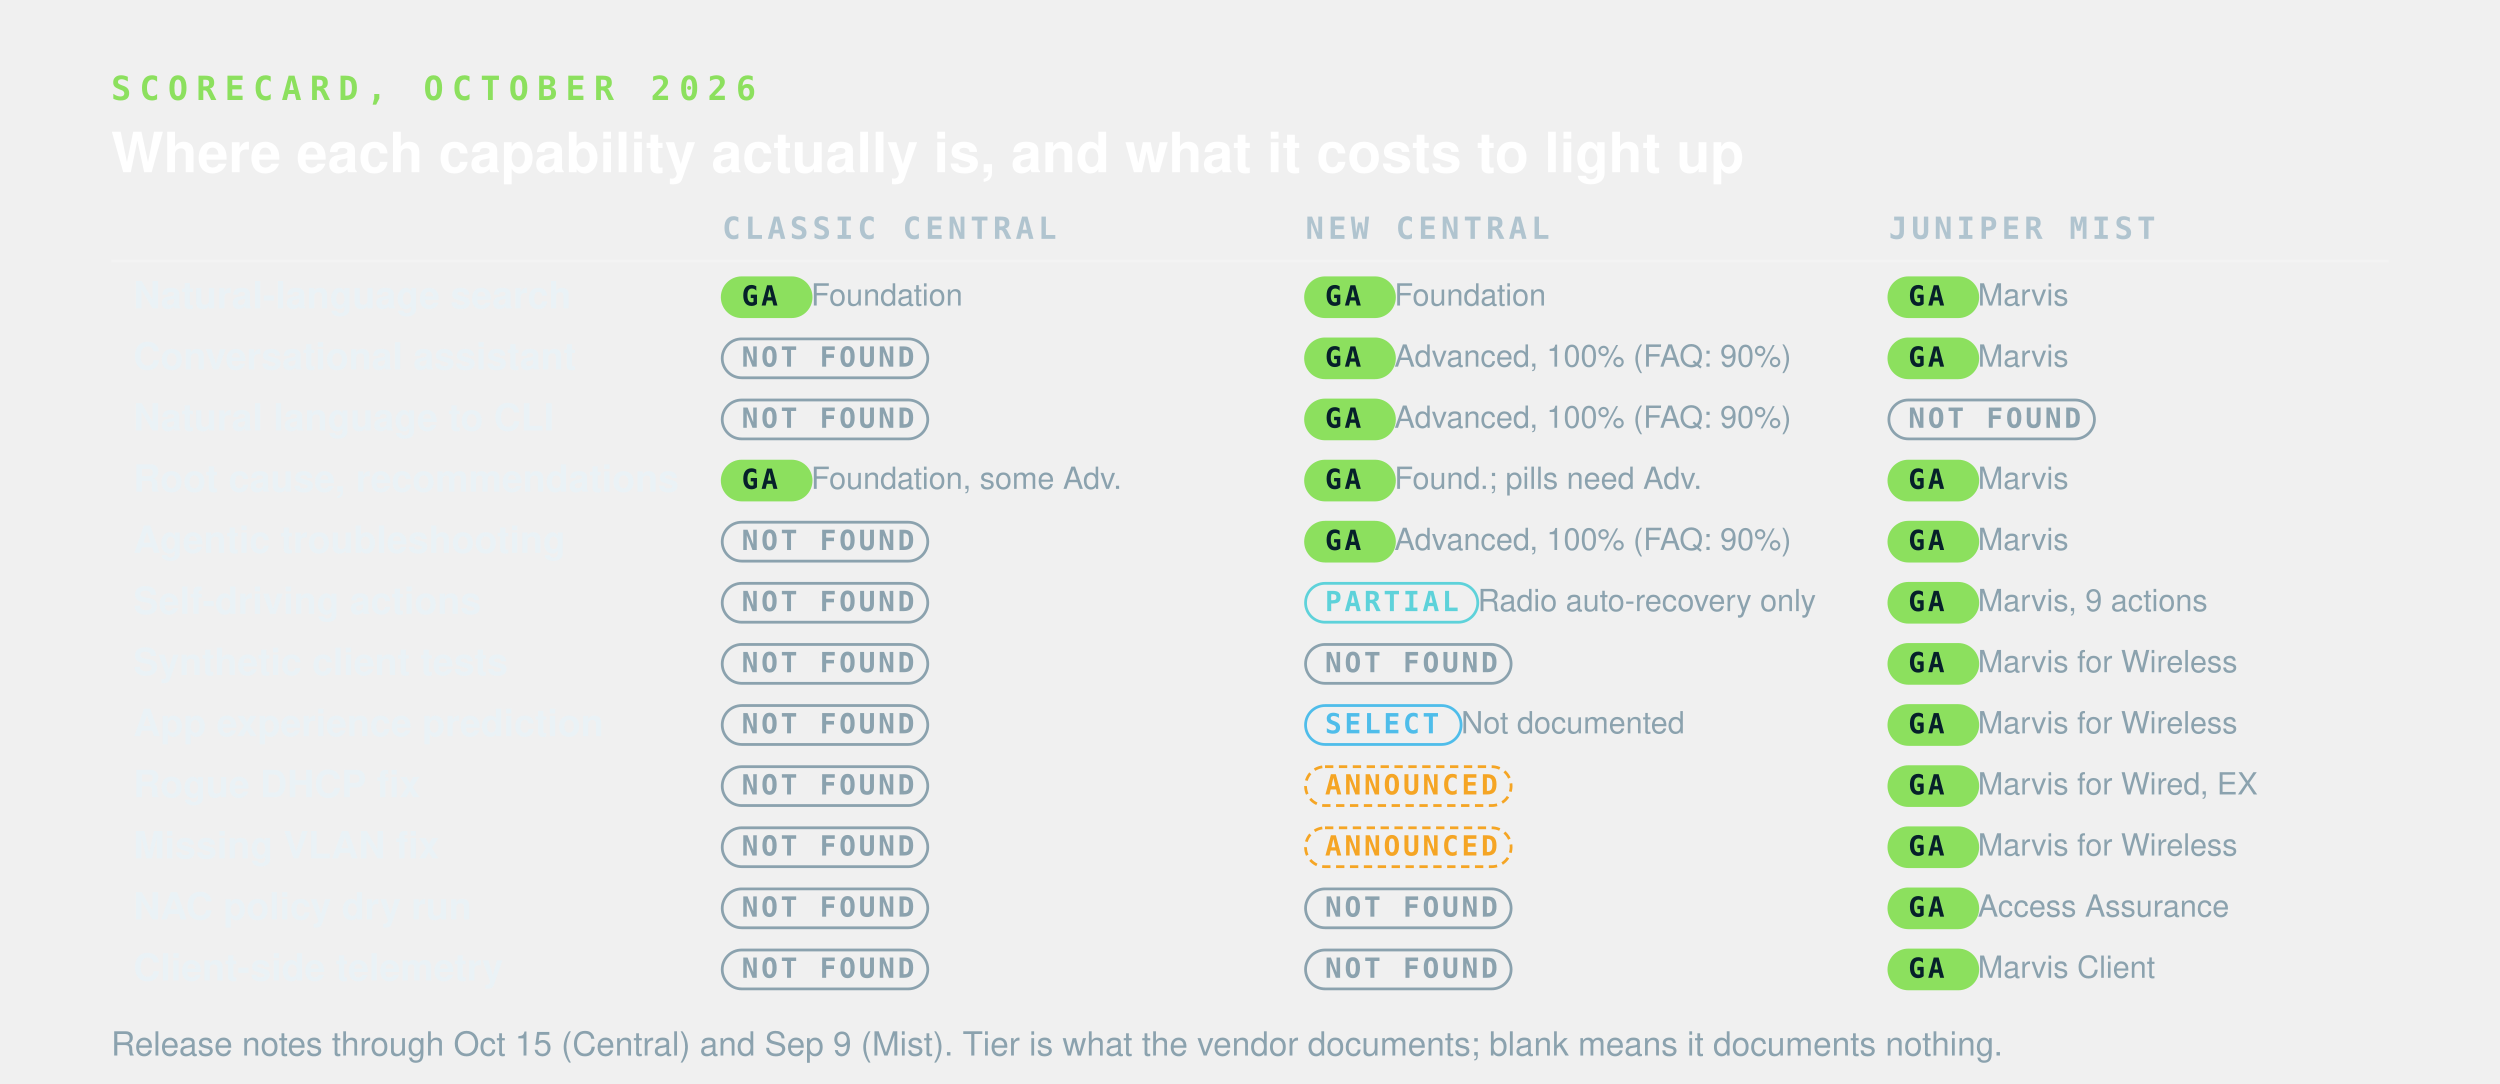
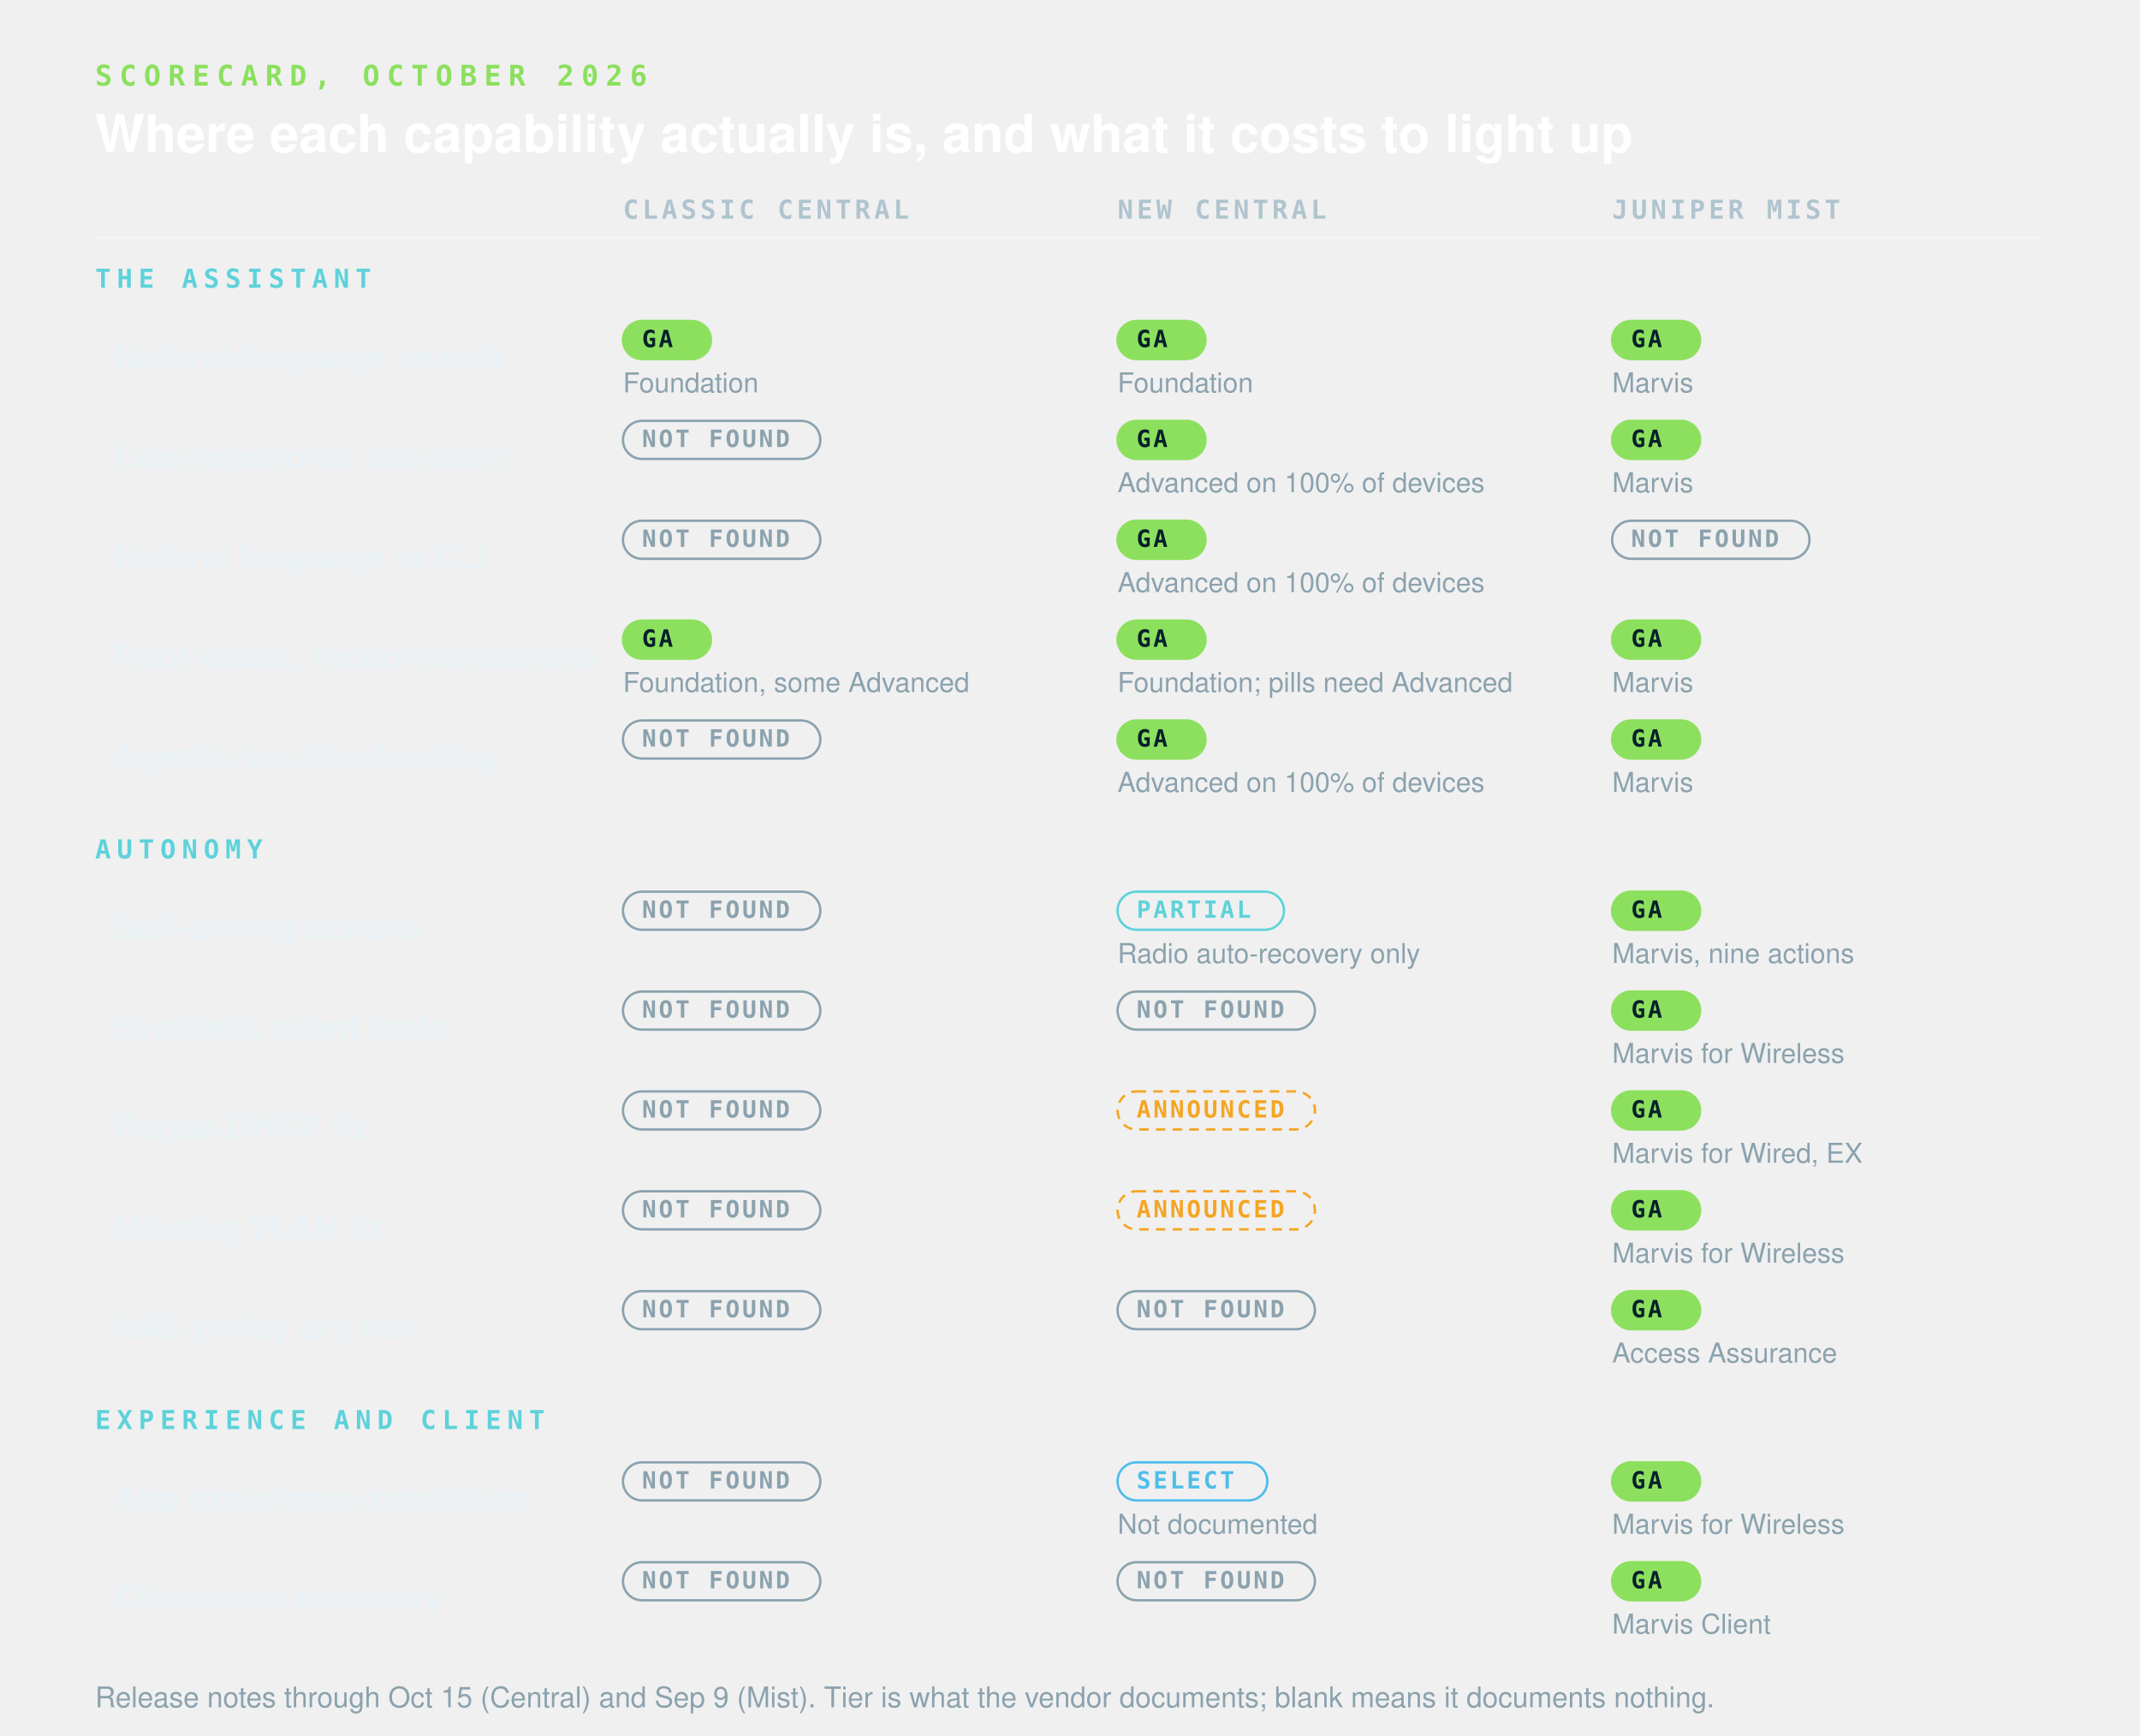
- <svg xmlns="http://www.w3.org/2000/svg" viewBox="0 0 900 390" role="img" aria-label="Scorecard of twelve AI capabilities across Classic Central, New Central and Mist as of October 2026, each cell showing GA, select availability, partial, announced or not found, with the license tier beneath.">
-   <style>.ey{font:700 12px 'JetBrains Mono',ui-monospace,Menlo,monospace;fill:#8CE05E;letter-spacing:3px}.h{font:700 20px 'Instrument Sans',-apple-system,Helvetica,sans-serif;fill:#fff}.r{font:600 13.5px 'Instrument Sans',-apple-system,Helvetica,sans-serif;fill:#EAF2F6}.hd{font:600 11px 'JetBrains Mono',ui-monospace,Menlo,monospace;fill:#B0C4CF;letter-spacing:1.5px}.st{font:700 10px 'JetBrains Mono',ui-monospace,Menlo,monospace;letter-spacing:1px}.t{font:500 11px 'Instrument Sans',-apple-system,Helvetica,sans-serif;fill:#8BA2AE}.c{font:500 12px 'Instrument Sans',-apple-system,Helvetica,sans-serif;fill:#8BA2AE}</style>
-   <text class="ey" x="40" y="36">SCORECARD, OCTOBER 2026</text>
-   <text class="h" x="40" y="62">Where each capability actually is, and what it costs to light up</text>
-   <text class="hd" x="260" y="86">CLASSIC CENTRAL</text>
-   <text class="hd" x="470" y="86">NEW CENTRAL</text>
-   <text class="hd" x="680" y="86">JUNIPER MIST</text>
-   <line x1="40" y1="94" x2="860" y2="94" stroke="rgba(255,255,255,0.18)" />
-   <rect x="40" y="96" width="820" height="22" fill="rgba(255,255,255,0.03)" />
-   <text class="r" x="48" y="111">Natural-language search</text>
-   <rect x="260" y="100" width="32" height="14" rx="7" fill="#8CE05E" stroke="#8CE05E" />
-   <text class="st" x="267" y="110" fill="#06202A">GA</text>
-   <text class="t" x="292" y="110">Foundation</text>
-   <rect x="470" y="100" width="32" height="14" rx="7" fill="#8CE05E" stroke="#8CE05E" />
-   <text class="st" x="477" y="110" fill="#06202A">GA</text>
-   <text class="t" x="502" y="110">Foundation</text>
-   <rect x="680" y="100" width="32" height="14" rx="7" fill="#8CE05E" stroke="#8CE05E" />
-   <text class="st" x="687" y="110" fill="#06202A">GA</text>
-   <text class="t" x="712" y="110">Marvis</text>
-   <text class="r" x="48" y="133">Conversational assistant</text>
-   <rect x="260" y="122" width="74" height="14" rx="7" fill="none" stroke="#8BA2AE" />
-   <text class="st" x="267" y="132" fill="#8BA2AE">NOT FOUND</text>
-   <rect x="470" y="122" width="32" height="14" rx="7" fill="#8CE05E" stroke="#8CE05E" />
-   <text class="st" x="477" y="132" fill="#06202A">GA</text>
-   <text class="t" x="502" y="132">Advanced, 100% (FAQ: 90%)</text>
-   <rect x="680" y="122" width="32" height="14" rx="7" fill="#8CE05E" stroke="#8CE05E" />
-   <text class="st" x="687" y="132" fill="#06202A">GA</text>
-   <text class="t" x="712" y="132">Marvis</text>
-   <rect x="40" y="140" width="820" height="22" fill="rgba(255,255,255,0.03)" />
-   <text class="r" x="48" y="155">Natural language to CLI</text>
-   <rect x="260" y="144" width="74" height="14" rx="7" fill="none" stroke="#8BA2AE" />
-   <text class="st" x="267" y="154" fill="#8BA2AE">NOT FOUND</text>
-   <rect x="470" y="144" width="32" height="14" rx="7" fill="#8CE05E" stroke="#8CE05E" />
-   <text class="st" x="477" y="154" fill="#06202A">GA</text>
-   <text class="t" x="502" y="154">Advanced, 100% (FAQ: 90%)</text>
-   <rect x="680" y="144" width="74" height="14" rx="7" fill="none" stroke="#8BA2AE" />
-   <text class="st" x="687" y="154" fill="#8BA2AE">NOT FOUND</text>
-   <text class="r" x="48" y="177">Root cause, recommendations</text>
-   <rect x="260" y="166" width="32" height="14" rx="7" fill="#8CE05E" stroke="#8CE05E" />
-   <text class="st" x="267" y="176" fill="#06202A">GA</text>
-   <text class="t" x="292" y="176">Foundation, some Adv.</text>
-   <rect x="470" y="166" width="32" height="14" rx="7" fill="#8CE05E" stroke="#8CE05E" />
-   <text class="st" x="477" y="176" fill="#06202A">GA</text>
-   <text class="t" x="502" y="176">Found.; pills need Adv.</text>
-   <rect x="680" y="166" width="32" height="14" rx="7" fill="#8CE05E" stroke="#8CE05E" />
-   <text class="st" x="687" y="176" fill="#06202A">GA</text>
-   <text class="t" x="712" y="176">Marvis</text>
-   <rect x="40" y="184" width="820" height="22" fill="rgba(255,255,255,0.03)" />
-   <text class="r" x="48" y="199">Agentic troubleshooting</text>
-   <rect x="260" y="188" width="74" height="14" rx="7" fill="none" stroke="#8BA2AE" />
-   <text class="st" x="267" y="198" fill="#8BA2AE">NOT FOUND</text>
-   <rect x="470" y="188" width="32" height="14" rx="7" fill="#8CE05E" stroke="#8CE05E" />
-   <text class="st" x="477" y="198" fill="#06202A">GA</text>
-   <text class="t" x="502" y="198">Advanced, 100% (FAQ: 90%)</text>
-   <rect x="680" y="188" width="32" height="14" rx="7" fill="#8CE05E" stroke="#8CE05E" />
-   <text class="st" x="687" y="198" fill="#06202A">GA</text>
-   <text class="t" x="712" y="198">Marvis</text>
-   <text class="r" x="48" y="221">Self-driving actions</text>
-   <rect x="260" y="210" width="74" height="14" rx="7" fill="none" stroke="#8BA2AE" />
-   <text class="st" x="267" y="220" fill="#8BA2AE">NOT FOUND</text>
-   <rect x="470" y="210" width="62" height="14" rx="7" fill="none" stroke="#5ED2DA" />
-   <text class="st" x="477" y="220" fill="#5ED2DA">PARTIAL</text>
-   <text class="t" x="532" y="220">Radio auto-recovery only</text>
-   <rect x="680" y="210" width="32" height="14" rx="7" fill="#8CE05E" stroke="#8CE05E" />
-   <text class="st" x="687" y="220" fill="#06202A">GA</text>
-   <text class="t" x="712" y="220">Marvis, 9 actions</text>
-   <rect x="40" y="228" width="820" height="22" fill="rgba(255,255,255,0.03)" />
-   <text class="r" x="48" y="243">Synthetic client tests</text>
-   <rect x="260" y="232" width="74" height="14" rx="7" fill="none" stroke="#8BA2AE" />
-   <text class="st" x="267" y="242" fill="#8BA2AE">NOT FOUND</text>
-   <rect x="470" y="232" width="74" height="14" rx="7" fill="none" stroke="#8BA2AE" />
-   <text class="st" x="477" y="242" fill="#8BA2AE">NOT FOUND</text>
-   <rect x="680" y="232" width="32" height="14" rx="7" fill="#8CE05E" stroke="#8CE05E" />
-   <text class="st" x="687" y="242" fill="#06202A">GA</text>
-   <text class="t" x="712" y="242">Marvis for Wireless</text>
-   <text class="r" x="48" y="265">App experience prediction</text>
-   <rect x="260" y="254" width="74" height="14" rx="7" fill="none" stroke="#8BA2AE" />
-   <text class="st" x="267" y="264" fill="#8BA2AE">NOT FOUND</text>
-   <rect x="470" y="254" width="56" height="14" rx="7" fill="none" stroke="#4FBDEA" />
-   <text class="st" x="477" y="264" fill="#4FBDEA">SELECT</text>
-   <text class="t" x="526" y="264">Not documented</text>
-   <rect x="680" y="254" width="32" height="14" rx="7" fill="#8CE05E" stroke="#8CE05E" />
-   <text class="st" x="687" y="264" fill="#06202A">GA</text>
-   <text class="t" x="712" y="264">Marvis for Wireless</text>
-   <rect x="40" y="272" width="820" height="22" fill="rgba(255,255,255,0.03)" />
-   <text class="r" x="48" y="287">Rogue DHCP fix</text>
-   <rect x="260" y="276" width="74" height="14" rx="7" fill="none" stroke="#8BA2AE" />
-   <text class="st" x="267" y="286" fill="#8BA2AE">NOT FOUND</text>
-   <rect x="470" y="276" width="74" height="14" rx="7" fill="none" stroke="#F5A524" stroke-dasharray="3 2" />
-   <text class="st" x="477" y="286" fill="#F5A524">ANNOUNCED</text>
-   <rect x="680" y="276" width="32" height="14" rx="7" fill="#8CE05E" stroke="#8CE05E" />
-   <text class="st" x="687" y="286" fill="#06202A">GA</text>
-   <text class="t" x="712" y="286">Marvis for Wired, EX</text>
-   <text class="r" x="48" y="309">Missing VLAN fix</text>
-   <rect x="260" y="298" width="74" height="14" rx="7" fill="none" stroke="#8BA2AE" />
-   <text class="st" x="267" y="308" fill="#8BA2AE">NOT FOUND</text>
-   <rect x="470" y="298" width="74" height="14" rx="7" fill="none" stroke="#F5A524" stroke-dasharray="3 2" />
-   <text class="st" x="477" y="308" fill="#F5A524">ANNOUNCED</text>
-   <rect x="680" y="298" width="32" height="14" rx="7" fill="#8CE05E" stroke="#8CE05E" />
-   <text class="st" x="687" y="308" fill="#06202A">GA</text>
-   <text class="t" x="712" y="308">Marvis for Wireless</text>
-   <rect x="40" y="316" width="820" height="22" fill="rgba(255,255,255,0.03)" />
-   <text class="r" x="48" y="331">NAC policy dry run</text>
-   <rect x="260" y="320" width="74" height="14" rx="7" fill="none" stroke="#8BA2AE" />
-   <text class="st" x="267" y="330" fill="#8BA2AE">NOT FOUND</text>
-   <rect x="470" y="320" width="74" height="14" rx="7" fill="none" stroke="#8BA2AE" />
-   <text class="st" x="477" y="330" fill="#8BA2AE">NOT FOUND</text>
-   <rect x="680" y="320" width="32" height="14" rx="7" fill="#8CE05E" stroke="#8CE05E" />
-   <text class="st" x="687" y="330" fill="#06202A">GA</text>
-   <text class="t" x="712" y="330">Access Assurance</text>
-   <text class="r" x="48" y="353">Client-side telemetry</text>
-   <rect x="260" y="342" width="74" height="14" rx="7" fill="none" stroke="#8BA2AE" />
-   <text class="st" x="267" y="352" fill="#8BA2AE">NOT FOUND</text>
-   <rect x="470" y="342" width="74" height="14" rx="7" fill="none" stroke="#8BA2AE" />
-   <text class="st" x="477" y="352" fill="#8BA2AE">NOT FOUND</text>
-   <rect x="680" y="342" width="32" height="14" rx="7" fill="#8CE05E" stroke="#8CE05E" />
-   <text class="st" x="687" y="352" fill="#06202A">GA</text>
-   <text class="t" x="712" y="352">Marvis Client</text>
-   <text class="c" x="40" y="380">Release notes through Oct 15 (Central) and Sep 9 (Mist). Tier is what the vendor documents; blank means it documents nothing.</text>
+ <svg xmlns="http://www.w3.org/2000/svg" viewBox="0 0 900 730" role="img" aria-label="Scorecard of twelve AI capabilities in three groups, the assistant, autonomy, and experience and client, across Classic Central, New Central and Mist as of October 2026. Each cell shows GA, select availability, partial, announced or not found, with the license tier beneath.">
+   <style>
+ .sc-ey{font:700 12px 'JetBrains Mono',ui-monospace,Menlo,monospace;fill:#8CE05E;letter-spacing:3px}
+ .sc-h{font:700 22px 'Instrument Sans',-apple-system,Helvetica,sans-serif;fill:#fff}
+ .sc-g{font:700 11px 'JetBrains Mono',ui-monospace,Menlo,monospace;fill:#5ED2DA;letter-spacing:2.5px}
+ .sc-r{font:600 14px 'Instrument Sans',-apple-system,Helvetica,sans-serif;fill:#EAF2F6}
+ .sc-hd{font:600 11px 'JetBrains Mono',ui-monospace,Menlo,monospace;fill:#B0C4CF;letter-spacing:1.5px}
+ .sc-st{font:700 10px 'JetBrains Mono',ui-monospace,Menlo,monospace;letter-spacing:1px}
+ .sc-t{font:500 11.5px 'Instrument Sans',-apple-system,Helvetica,sans-serif;fill:#8BA2AE}
+ .sc-c{font:500 12px 'Instrument Sans',-apple-system,Helvetica,sans-serif;fill:#8BA2AE}
+ .sc-ann{stroke-dasharray:4 3}
+ @media (prefers-reduced-motion: no-preference){
+   .sc-row{opacity:0;animation:scIn .5s ease-out forwards}
+   .sc-ann{animation:scPulse 2.6s ease-in-out infinite}
+ }
+ @keyframes scIn{to{opacity:1}}
+ @keyframes scPulse{0%,100%{opacity:1}50%{opacity:.55}}
+ </style>
+   <text class="sc-ey" x="40" y="36">SCORECARD, OCTOBER 2026</text>
+   <text class="sc-h" x="40" y="64">Where each capability actually is, and what it costs to light up</text>
+   <text class="sc-hd" x="262" y="92">CLASSIC CENTRAL</text>
+   <text class="sc-hd" x="470" y="92">NEW CENTRAL</text>
+   <text class="sc-hd" x="678" y="92">JUNIPER MIST</text>
+   <line x1="40" y1="100" x2="860" y2="100" stroke="rgba(255,255,255,0.18)" />
+   <text class="sc-g" x="40" y="121">THE ASSISTANT</text>
+   <g class="sc-row" style="animation-delay:0.08s">
+     <rect x="40" y="130" width="820" height="42" rx="6" fill="rgba(255,255,255,0.03)" />
+     <text class="sc-r" x="48" y="155">Natural-language search</text>
+     <rect x="262" y="135" width="37" height="16" rx="8" fill="#8CE05E" stroke="#8CE05E" />
+     <text class="sc-st" x="270" y="146" fill="#06202A">GA</text>
+     <text class="sc-t" x="262" y="165">Foundation</text>
+     <rect x="470" y="135" width="37" height="16" rx="8" fill="#8CE05E" stroke="#8CE05E" />
+     <text class="sc-st" x="478" y="146" fill="#06202A">GA</text>
+     <text class="sc-t" x="470" y="165">Foundation</text>
+     <rect x="678" y="135" width="37" height="16" rx="8" fill="#8CE05E" stroke="#8CE05E" />
+     <text class="sc-st" x="686" y="146" fill="#06202A">GA</text>
+     <text class="sc-t" x="678" y="165">Marvis</text>
+   </g>
+   <g class="sc-row" style="animation-delay:0.16s">
+     <text class="sc-r" x="48" y="197">Conversational assistant</text>
+     <rect x="262" y="177" width="83" height="16" rx="8" fill="none" stroke="#8BA2AE" />
+     <text class="sc-st" x="270" y="188" fill="#8BA2AE">NOT FOUND</text>
+     <rect x="470" y="177" width="37" height="16" rx="8" fill="#8CE05E" stroke="#8CE05E" />
+     <text class="sc-st" x="478" y="188" fill="#06202A">GA</text>
+     <text class="sc-t" x="470" y="207">Advanced on 100% of devices</text>
+     <rect x="678" y="177" width="37" height="16" rx="8" fill="#8CE05E" stroke="#8CE05E" />
+     <text class="sc-st" x="686" y="188" fill="#06202A">GA</text>
+     <text class="sc-t" x="678" y="207">Marvis</text>
+   </g>
+   <g class="sc-row" style="animation-delay:0.24s">
+     <rect x="40" y="214" width="820" height="42" rx="6" fill="rgba(255,255,255,0.03)" />
+     <text class="sc-r" x="48" y="239">Natural language to CLI</text>
+     <rect x="262" y="219" width="83" height="16" rx="8" fill="none" stroke="#8BA2AE" />
+     <text class="sc-st" x="270" y="230" fill="#8BA2AE">NOT FOUND</text>
+     <rect x="470" y="219" width="37" height="16" rx="8" fill="#8CE05E" stroke="#8CE05E" />
+     <text class="sc-st" x="478" y="230" fill="#06202A">GA</text>
+     <text class="sc-t" x="470" y="249">Advanced on 100% of devices</text>
+     <rect x="678" y="219" width="83" height="16" rx="8" fill="none" stroke="#8BA2AE" />
+     <text class="sc-st" x="686" y="230" fill="#8BA2AE">NOT FOUND</text>
+   </g>
+   <g class="sc-row" style="animation-delay:0.32s">
+     <text class="sc-r" x="48" y="281">Root cause, recommendations</text>
+     <rect x="262" y="261" width="37" height="16" rx="8" fill="#8CE05E" stroke="#8CE05E" />
+     <text class="sc-st" x="270" y="272" fill="#06202A">GA</text>
+     <text class="sc-t" x="262" y="291">Foundation, some Advanced</text>
+     <rect x="470" y="261" width="37" height="16" rx="8" fill="#8CE05E" stroke="#8CE05E" />
+     <text class="sc-st" x="478" y="272" fill="#06202A">GA</text>
+     <text class="sc-t" x="470" y="291">Foundation; pills need Advanced</text>
+     <rect x="678" y="261" width="37" height="16" rx="8" fill="#8CE05E" stroke="#8CE05E" />
+     <text class="sc-st" x="686" y="272" fill="#06202A">GA</text>
+     <text class="sc-t" x="678" y="291">Marvis</text>
+   </g>
+   <g class="sc-row" style="animation-delay:0.40s">
+     <rect x="40" y="298" width="820" height="42" rx="6" fill="rgba(255,255,255,0.03)" />
+     <text class="sc-r" x="48" y="323">Agentic troubleshooting</text>
+     <rect x="262" y="303" width="83" height="16" rx="8" fill="none" stroke="#8BA2AE" />
+     <text class="sc-st" x="270" y="314" fill="#8BA2AE">NOT FOUND</text>
+     <rect x="470" y="303" width="37" height="16" rx="8" fill="#8CE05E" stroke="#8CE05E" />
+     <text class="sc-st" x="478" y="314" fill="#06202A">GA</text>
+     <text class="sc-t" x="470" y="333">Advanced on 100% of devices</text>
+     <rect x="678" y="303" width="37" height="16" rx="8" fill="#8CE05E" stroke="#8CE05E" />
+     <text class="sc-st" x="686" y="314" fill="#06202A">GA</text>
+     <text class="sc-t" x="678" y="333">Marvis</text>
+   </g>
+   <text class="sc-g" x="40" y="361">AUTONOMY</text>
+   <g class="sc-row" style="animation-delay:0.48s">
+     <text class="sc-r" x="48" y="395">Self-driving actions</text>
+     <rect x="262" y="375" width="83" height="16" rx="8" fill="none" stroke="#8BA2AE" />
+     <text class="sc-st" x="270" y="386" fill="#8BA2AE">NOT FOUND</text>
+     <rect x="470" y="375" width="70" height="16" rx="8" fill="none" stroke="#5ED2DA" />
+     <text class="sc-st" x="478" y="386" fill="#5ED2DA">PARTIAL</text>
+     <text class="sc-t" x="470" y="405">Radio auto-recovery only</text>
+     <rect x="678" y="375" width="37" height="16" rx="8" fill="#8CE05E" stroke="#8CE05E" />
+     <text class="sc-st" x="686" y="386" fill="#06202A">GA</text>
+     <text class="sc-t" x="678" y="405">Marvis, nine actions</text>
+   </g>
+   <g class="sc-row" style="animation-delay:0.56s">
+     <rect x="40" y="412" width="820" height="42" rx="6" fill="rgba(255,255,255,0.03)" />
+     <text class="sc-r" x="48" y="437">Synthetic client tests</text>
+     <rect x="262" y="417" width="83" height="16" rx="8" fill="none" stroke="#8BA2AE" />
+     <text class="sc-st" x="270" y="428" fill="#8BA2AE">NOT FOUND</text>
+     <rect x="470" y="417" width="83" height="16" rx="8" fill="none" stroke="#8BA2AE" />
+     <text class="sc-st" x="478" y="428" fill="#8BA2AE">NOT FOUND</text>
+     <rect x="678" y="417" width="37" height="16" rx="8" fill="#8CE05E" stroke="#8CE05E" />
+     <text class="sc-st" x="686" y="428" fill="#06202A">GA</text>
+     <text class="sc-t" x="678" y="447">Marvis for Wireless</text>
+   </g>
+   <g class="sc-row" style="animation-delay:0.64s">
+     <text class="sc-r" x="48" y="479">Rogue DHCP fix</text>
+     <rect x="262" y="459" width="83" height="16" rx="8" fill="none" stroke="#8BA2AE" />
+     <text class="sc-st" x="270" y="470" fill="#8BA2AE">NOT FOUND</text>
+     <rect class="sc-ann" x="470" y="459" width="83" height="16" rx="8" fill="none" stroke="#F5A524" />
+     <text class="sc-st" x="478" y="470" fill="#F5A524">ANNOUNCED</text>
+     <rect x="678" y="459" width="37" height="16" rx="8" fill="#8CE05E" stroke="#8CE05E" />
+     <text class="sc-st" x="686" y="470" fill="#06202A">GA</text>
+     <text class="sc-t" x="678" y="489">Marvis for Wired, EX</text>
+   </g>
+   <g class="sc-row" style="animation-delay:0.72s">
+     <rect x="40" y="496" width="820" height="42" rx="6" fill="rgba(255,255,255,0.03)" />
+     <text class="sc-r" x="48" y="521">Missing VLAN fix</text>
+     <rect x="262" y="501" width="83" height="16" rx="8" fill="none" stroke="#8BA2AE" />
+     <text class="sc-st" x="270" y="512" fill="#8BA2AE">NOT FOUND</text>
+     <rect class="sc-ann" x="470" y="501" width="83" height="16" rx="8" fill="none" stroke="#F5A524" />
+     <text class="sc-st" x="478" y="512" fill="#F5A524">ANNOUNCED</text>
+     <rect x="678" y="501" width="37" height="16" rx="8" fill="#8CE05E" stroke="#8CE05E" />
+     <text class="sc-st" x="686" y="512" fill="#06202A">GA</text>
+     <text class="sc-t" x="678" y="531">Marvis for Wireless</text>
+   </g>
+   <g class="sc-row" style="animation-delay:0.80s">
+     <text class="sc-r" x="48" y="563">NAC policy dry run</text>
+     <rect x="262" y="543" width="83" height="16" rx="8" fill="none" stroke="#8BA2AE" />
+     <text class="sc-st" x="270" y="554" fill="#8BA2AE">NOT FOUND</text>
+     <rect x="470" y="543" width="83" height="16" rx="8" fill="none" stroke="#8BA2AE" />
+     <text class="sc-st" x="478" y="554" fill="#8BA2AE">NOT FOUND</text>
+     <rect x="678" y="543" width="37" height="16" rx="8" fill="#8CE05E" stroke="#8CE05E" />
+     <text class="sc-st" x="686" y="554" fill="#06202A">GA</text>
+     <text class="sc-t" x="678" y="573">Access Assurance</text>
+   </g>
+   <text class="sc-g" x="40" y="601">EXPERIENCE AND CLIENT</text>
+   <g class="sc-row" style="animation-delay:0.88s">
+     <rect x="40" y="610" width="820" height="42" rx="6" fill="rgba(255,255,255,0.03)" />
+     <text class="sc-r" x="48" y="635">App experience prediction</text>
+     <rect x="262" y="615" width="83" height="16" rx="8" fill="none" stroke="#8BA2AE" />
+     <text class="sc-st" x="270" y="626" fill="#8BA2AE">NOT FOUND</text>
+     <rect x="470" y="615" width="63" height="16" rx="8" fill="none" stroke="#4FBDEA" />
+     <text class="sc-st" x="478" y="626" fill="#4FBDEA">SELECT</text>
+     <text class="sc-t" x="470" y="645">Not documented</text>
+     <rect x="678" y="615" width="37" height="16" rx="8" fill="#8CE05E" stroke="#8CE05E" />
+     <text class="sc-st" x="686" y="626" fill="#06202A">GA</text>
+     <text class="sc-t" x="678" y="645">Marvis for Wireless</text>
+   </g>
+   <g class="sc-row" style="animation-delay:0.96s">
+     <text class="sc-r" x="48" y="677">Client-side telemetry</text>
+     <rect x="262" y="657" width="83" height="16" rx="8" fill="none" stroke="#8BA2AE" />
+     <text class="sc-st" x="270" y="668" fill="#8BA2AE">NOT FOUND</text>
+     <rect x="470" y="657" width="83" height="16" rx="8" fill="none" stroke="#8BA2AE" />
+     <text class="sc-st" x="478" y="668" fill="#8BA2AE">NOT FOUND</text>
+     <rect x="678" y="657" width="37" height="16" rx="8" fill="#8CE05E" stroke="#8CE05E" />
+     <text class="sc-st" x="686" y="668" fill="#06202A">GA</text>
+     <text class="sc-t" x="678" y="687">Marvis Client</text>
+   </g>
+   <text class="sc-c" x="40" y="718">Release notes through Oct 15 (Central) and Sep 9 (Mist). Tier is what the vendor documents; blank means it documents nothing.</text>
</svg>
